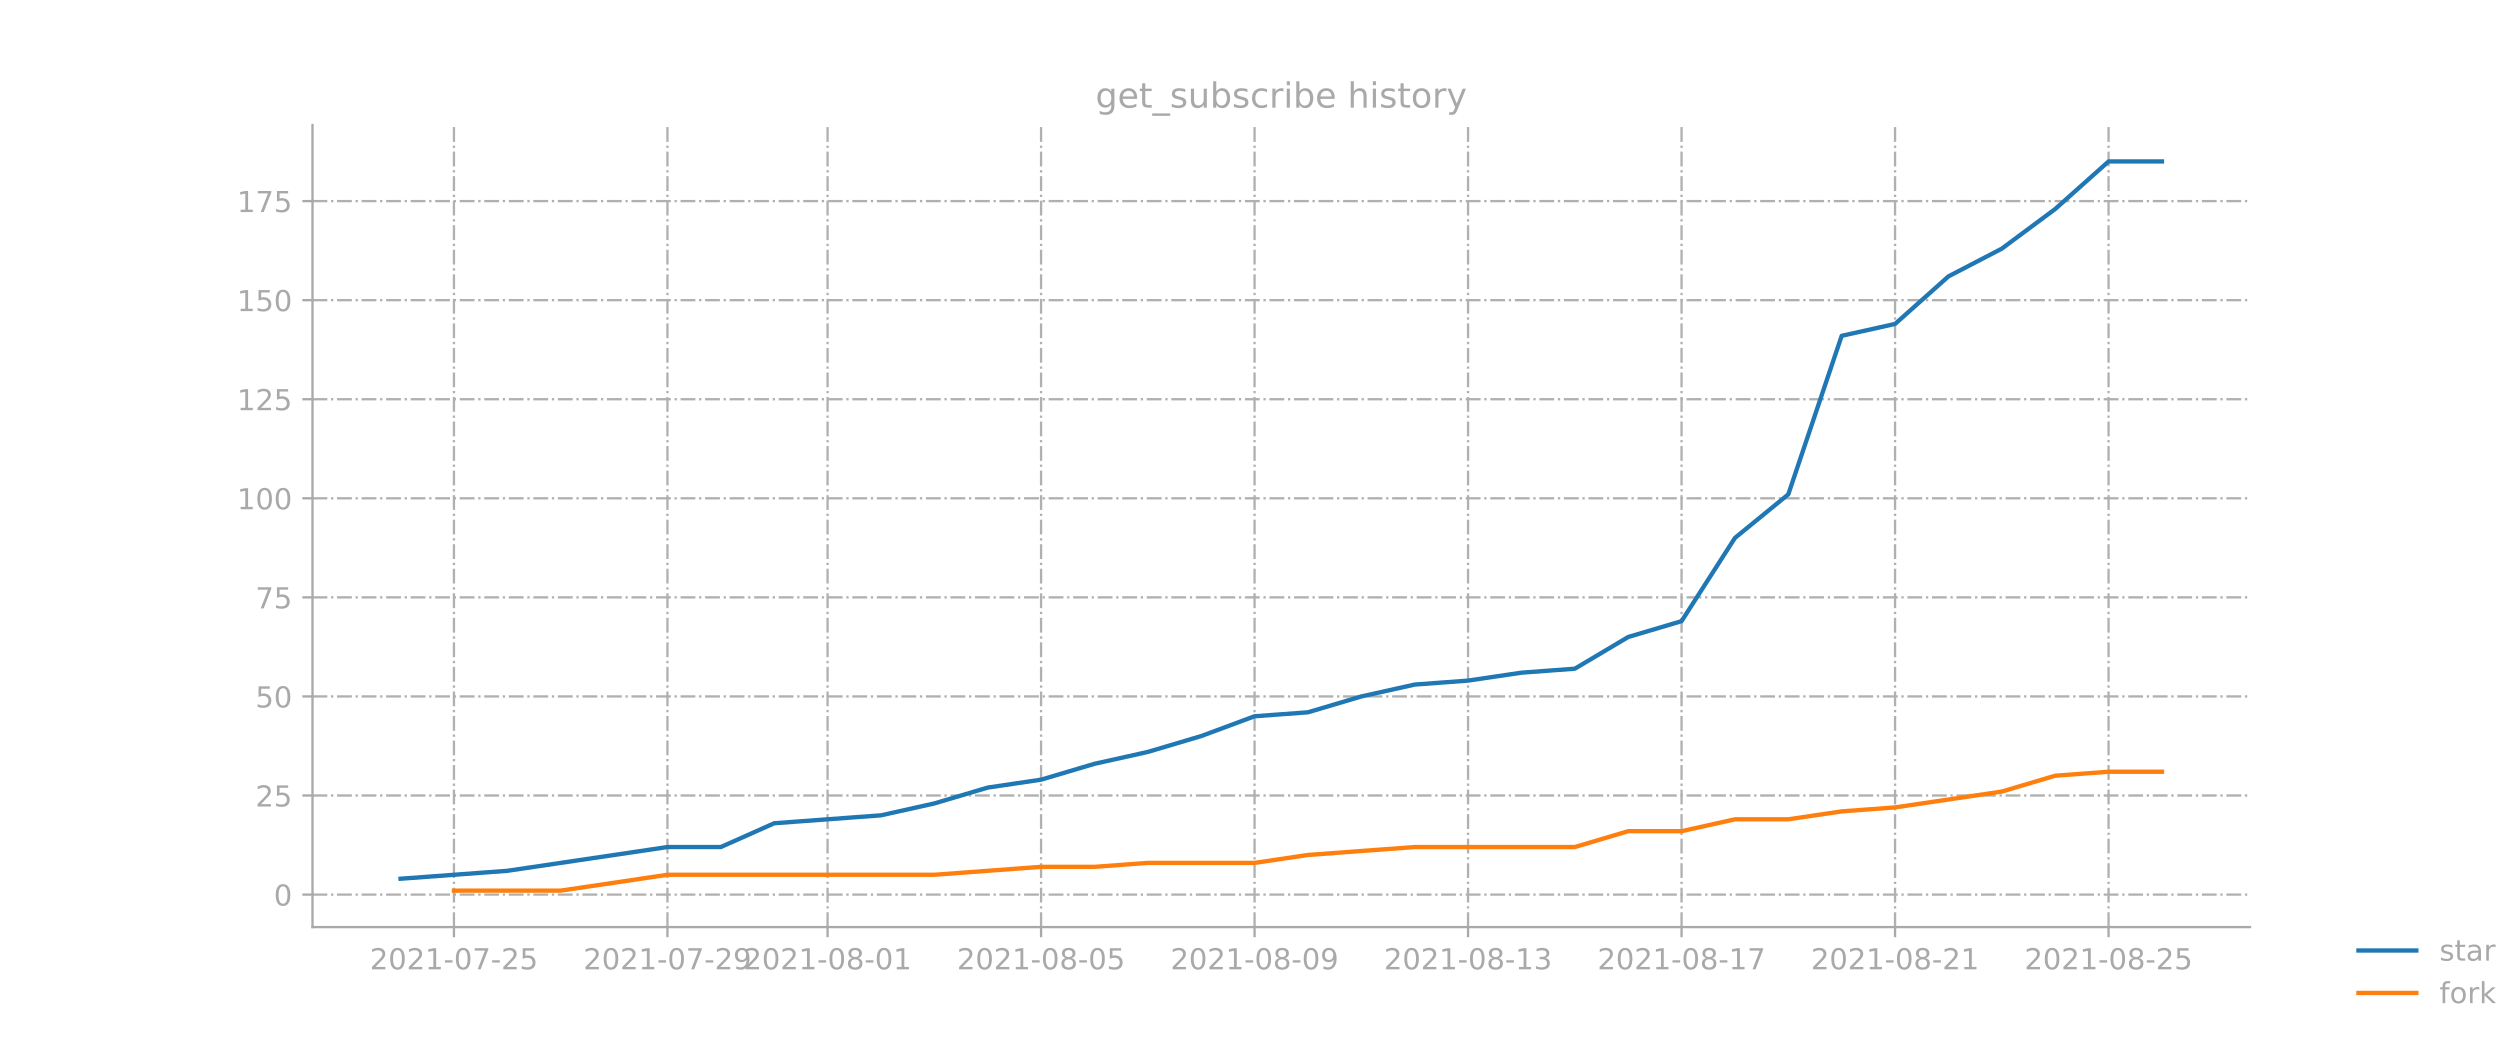
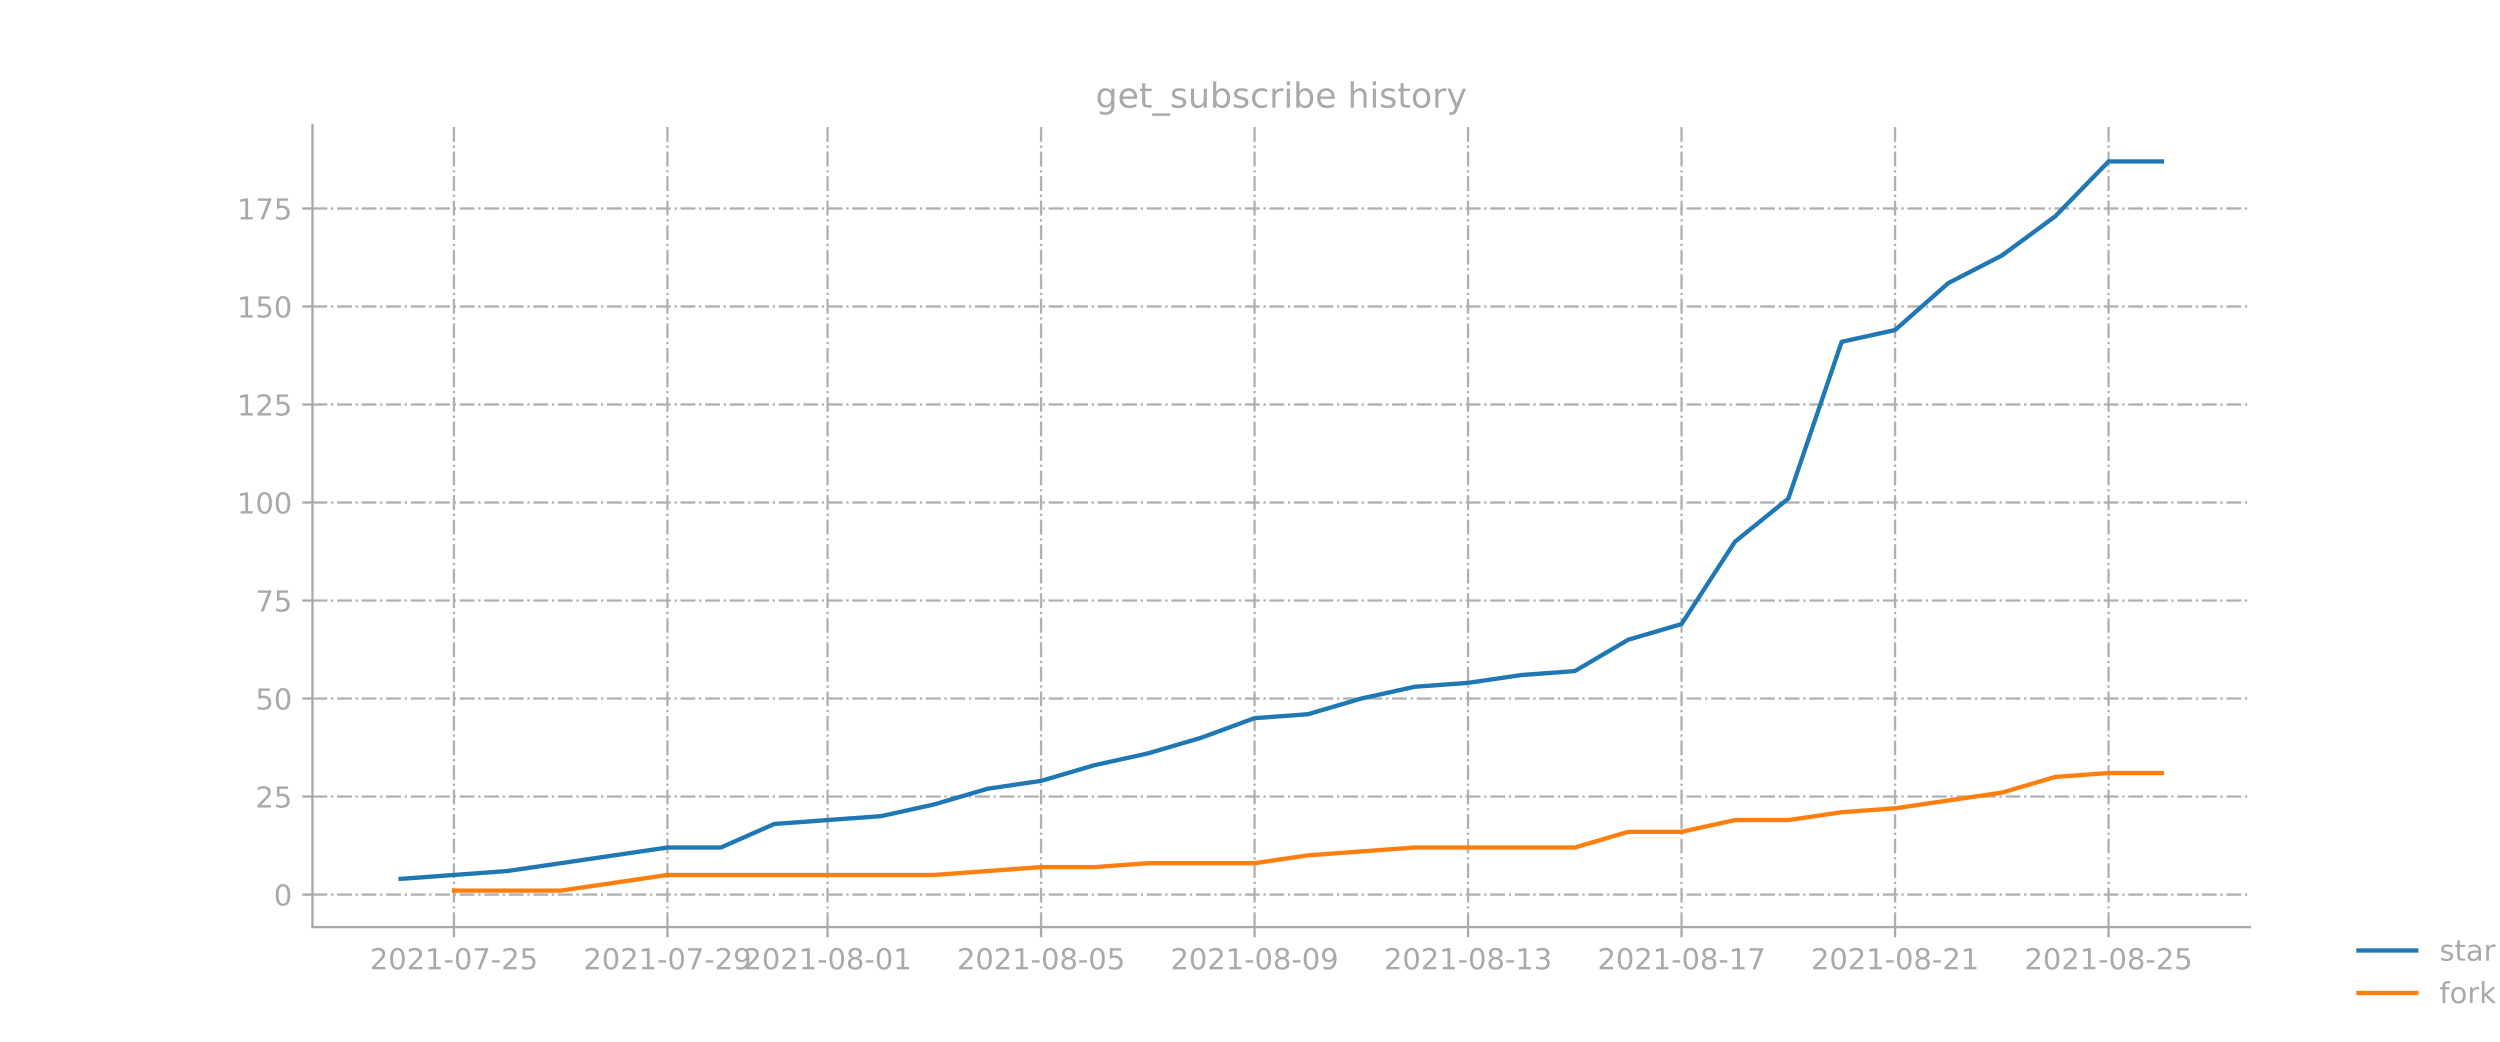
<svg xmlns="http://www.w3.org/2000/svg" xmlns:xlink="http://www.w3.org/1999/xlink" height="360pt" version="1.1" viewBox="0 0 864 360" width="864pt">
  <defs>
    <style type="text/css">*{stroke-linecap:butt;stroke-linejoin:round;}</style>
  </defs>
  <g id="figure_1">
    <g id="patch_1">
      <path d="M 0 360  L 864 360  L 864 0  L 0 0  z " style="fill:none;opacity:0;" />
    </g>
    <g id="axes_1">
      <g id="patch_2">
        <path d="M 108 320.4  L 777.6 320.4  L 777.6 43.2  L 108 43.2  z " style="fill:none;opacity:0;" />
      </g>
      <g id="matplotlib.axis_1">
        <g id="xtick_1">
          <g id="line2d_1">
-             <path clip-path="url(#pa81ca9bed2)" d="M 156.883 320.4  L 156.883 43.2  " style="fill:none;stroke:#b0b0b0;stroke-dasharray:5.12,1.28,0.8,1.28;stroke-dashoffset:0;stroke-width:0.8;" />
+             <path clip-path="url(#p7a72e99bfc)" d="M 156.883 320.4  L 156.883 43.2  " style="fill:none;stroke:#b0b0b0;stroke-dasharray:5.12,1.28,0.8,1.28;stroke-dashoffset:0;stroke-width:0.8;" />
          </g>
          <g id="line2d_2">
            <defs>
-               <path d="M 0 0  L 0 3.5  " id="m01babe5fb3" style="stroke:#a9a9a9;stroke-width:0.8;" />
+               <path d="M 0 0  L 0 3.5  " id="mf88d650ae5" style="stroke:#a9a9a9;stroke-width:0.8;" />
            </defs>
            <g>
-               <use style="fill:#a9a9a9;stroke:#a9a9a9;stroke-width:0.8;" x="156.883" xlink:href="#m01babe5fb3" y="320.4" />
+               <use style="fill:#a9a9a9;stroke:#a9a9a9;stroke-width:0.8;" x="156.883" xlink:href="#mf88d650ae5" y="320.4" />
            </g>
          </g>
          <g id="text_1">
            <g style="fill:#a9a9a9;" transform="translate(127.8248 334.9984)scale(0.1 -0.1)">
              <defs>
                <path d="M 1228 531  L 3431 531  L 3431 0  L 469 0  L 469 531  Q 828 903 1448 1529  Q 2069 2156 2228 2338  Q 2531 2678 2651 2914  Q 2772 3150 2772 3378  Q 2772 3750 2511 3984  Q 2250 4219 1831 4219  Q 1534 4219 1204 4116  Q 875 4013 500 3803  L 500 4441  Q 881 4594 1212 4672  Q 1544 4750 1819 4750  Q 2544 4750 2975 4387  Q 3406 4025 3406 3419  Q 3406 3131 3298 2873  Q 3191 2616 2906 2266  Q 2828 2175 2409 1742  Q 1991 1309 1228 531  z " id="DejaVuSans-32" transform="scale(0.015625)" />
                <path d="M 2034 4250  Q 1547 4250 1301 3770  Q 1056 3291 1056 2328  Q 1056 1369 1301 889  Q 1547 409 2034 409  Q 2525 409 2770 889  Q 3016 1369 3016 2328  Q 3016 3291 2770 3770  Q 2525 4250 2034 4250  z M 2034 4750  Q 2819 4750 3233 4129  Q 3647 3509 3647 2328  Q 3647 1150 3233 529  Q 2819 -91 2034 -91  Q 1250 -91 836 529  Q 422 1150 422 2328  Q 422 3509 836 4129  Q 1250 4750 2034 4750  z " id="DejaVuSans-30" transform="scale(0.015625)" />
                <path d="M 794 531  L 1825 531  L 1825 4091  L 703 3866  L 703 4441  L 1819 4666  L 2450 4666  L 2450 531  L 3481 531  L 3481 0  L 794 0  L 794 531  z " id="DejaVuSans-31" transform="scale(0.015625)" />
                <path d="M 313 2009  L 1997 2009  L 1997 1497  L 313 1497  L 313 2009  z " id="DejaVuSans-2d" transform="scale(0.015625)" />
                <path d="M 525 4666  L 3525 4666  L 3525 4397  L 1831 0  L 1172 0  L 2766 4134  L 525 4134  L 525 4666  z " id="DejaVuSans-37" transform="scale(0.015625)" />
                <path d="M 691 4666  L 3169 4666  L 3169 4134  L 1269 4134  L 1269 2991  Q 1406 3038 1543 3061  Q 1681 3084 1819 3084  Q 2600 3084 3056 2656  Q 3513 2228 3513 1497  Q 3513 744 3044 326  Q 2575 -91 1722 -91  Q 1428 -91 1123 -41  Q 819 9 494 109  L 494 744  Q 775 591 1075 516  Q 1375 441 1709 441  Q 2250 441 2565 725  Q 2881 1009 2881 1497  Q 2881 1984 2565 2268  Q 2250 2553 1709 2553  Q 1456 2553 1204 2497  Q 953 2441 691 2322  L 691 4666  z " id="DejaVuSans-35" transform="scale(0.015625)" />
              </defs>
              <use xlink:href="#DejaVuSans-32" />
              <use x="63.623" xlink:href="#DejaVuSans-30" />
              <use x="127.246" xlink:href="#DejaVuSans-32" />
              <use x="190.869" xlink:href="#DejaVuSans-31" />
              <use x="254.492" xlink:href="#DejaVuSans-2d" />
              <use x="290.576" xlink:href="#DejaVuSans-30" />
              <use x="354.199" xlink:href="#DejaVuSans-37" />
              <use x="417.822" xlink:href="#DejaVuSans-2d" />
              <use x="453.906" xlink:href="#DejaVuSans-32" />
              <use x="517.529" xlink:href="#DejaVuSans-35" />
            </g>
          </g>
        </g>
        <g id="xtick_2">
          <g id="line2d_3">
-             <path clip-path="url(#pa81ca9bed2)" d="M 230.668 320.4  L 230.668 43.2  " style="fill:none;stroke:#b0b0b0;stroke-dasharray:5.12,1.28,0.8,1.28;stroke-dashoffset:0;stroke-width:0.8;" />
+             <path clip-path="url(#p7a72e99bfc)" d="M 230.668 320.4  L 230.668 43.2  " style="fill:none;stroke:#b0b0b0;stroke-dasharray:5.12,1.28,0.8,1.28;stroke-dashoffset:0;stroke-width:0.8;" />
          </g>
          <g id="line2d_4">
            <g>
-               <use style="fill:#a9a9a9;stroke:#a9a9a9;stroke-width:0.8;" x="230.668" xlink:href="#m01babe5fb3" y="320.4" />
+               <use style="fill:#a9a9a9;stroke:#a9a9a9;stroke-width:0.8;" x="230.668" xlink:href="#mf88d650ae5" y="320.4" />
            </g>
          </g>
          <g id="text_2">
            <g style="fill:#a9a9a9;" transform="translate(201.61 334.9984)scale(0.1 -0.1)">
              <defs>
                <path d="M 703 97  L 703 672  Q 941 559 1184 500  Q 1428 441 1663 441  Q 2288 441 2617 861  Q 2947 1281 2994 2138  Q 2813 1869 2534 1725  Q 2256 1581 1919 1581  Q 1219 1581 811 2004  Q 403 2428 403 3163  Q 403 3881 828 4315  Q 1253 4750 1959 4750  Q 2769 4750 3195 4129  Q 3622 3509 3622 2328  Q 3622 1225 3098 567  Q 2575 -91 1691 -91  Q 1453 -91 1209 -44  Q 966 3 703 97  z M 1959 2075  Q 2384 2075 2632 2365  Q 2881 2656 2881 3163  Q 2881 3666 2632 3958  Q 2384 4250 1959 4250  Q 1534 4250 1286 3958  Q 1038 3666 1038 3163  Q 1038 2656 1286 2365  Q 1534 2075 1959 2075  z " id="DejaVuSans-39" transform="scale(0.015625)" />
              </defs>
              <use xlink:href="#DejaVuSans-32" />
              <use x="63.623" xlink:href="#DejaVuSans-30" />
              <use x="127.246" xlink:href="#DejaVuSans-32" />
              <use x="190.869" xlink:href="#DejaVuSans-31" />
              <use x="254.492" xlink:href="#DejaVuSans-2d" />
              <use x="290.576" xlink:href="#DejaVuSans-30" />
              <use x="354.199" xlink:href="#DejaVuSans-37" />
              <use x="417.822" xlink:href="#DejaVuSans-2d" />
              <use x="453.906" xlink:href="#DejaVuSans-32" />
              <use x="517.529" xlink:href="#DejaVuSans-39" />
            </g>
          </g>
        </g>
        <g id="xtick_3">
          <g id="line2d_5">
-             <path clip-path="url(#pa81ca9bed2)" d="M 286.007 320.4  L 286.007 43.2  " style="fill:none;stroke:#b0b0b0;stroke-dasharray:5.12,1.28,0.8,1.28;stroke-dashoffset:0;stroke-width:0.8;" />
+             <path clip-path="url(#p7a72e99bfc)" d="M 286.007 320.4  L 286.007 43.2  " style="fill:none;stroke:#b0b0b0;stroke-dasharray:5.12,1.28,0.8,1.28;stroke-dashoffset:0;stroke-width:0.8;" />
          </g>
          <g id="line2d_6">
            <g>
-               <use style="fill:#a9a9a9;stroke:#a9a9a9;stroke-width:0.8;" x="286.007" xlink:href="#m01babe5fb3" y="320.4" />
+               <use style="fill:#a9a9a9;stroke:#a9a9a9;stroke-width:0.8;" x="286.007" xlink:href="#mf88d650ae5" y="320.4" />
            </g>
          </g>
          <g id="text_3">
            <g style="fill:#a9a9a9;" transform="translate(256.9488 334.9984)scale(0.1 -0.1)">
              <defs>
                <path d="M 2034 2216  Q 1584 2216 1326 1975  Q 1069 1734 1069 1313  Q 1069 891 1326 650  Q 1584 409 2034 409  Q 2484 409 2743 651  Q 3003 894 3003 1313  Q 3003 1734 2745 1975  Q 2488 2216 2034 2216  z M 1403 2484  Q 997 2584 770 2862  Q 544 3141 544 3541  Q 544 4100 942 4425  Q 1341 4750 2034 4750  Q 2731 4750 3128 4425  Q 3525 4100 3525 3541  Q 3525 3141 3298 2862  Q 3072 2584 2669 2484  Q 3125 2378 3379 2068  Q 3634 1759 3634 1313  Q 3634 634 3220 271  Q 2806 -91 2034 -91  Q 1263 -91 848 271  Q 434 634 434 1313  Q 434 1759 690 2068  Q 947 2378 1403 2484  z M 1172 3481  Q 1172 3119 1398 2916  Q 1625 2713 2034 2713  Q 2441 2713 2670 2916  Q 2900 3119 2900 3481  Q 2900 3844 2670 4047  Q 2441 4250 2034 4250  Q 1625 4250 1398 4047  Q 1172 3844 1172 3481  z " id="DejaVuSans-38" transform="scale(0.015625)" />
              </defs>
              <use xlink:href="#DejaVuSans-32" />
              <use x="63.623" xlink:href="#DejaVuSans-30" />
              <use x="127.246" xlink:href="#DejaVuSans-32" />
              <use x="190.869" xlink:href="#DejaVuSans-31" />
              <use x="254.492" xlink:href="#DejaVuSans-2d" />
              <use x="290.576" xlink:href="#DejaVuSans-30" />
              <use x="354.199" xlink:href="#DejaVuSans-38" />
              <use x="417.822" xlink:href="#DejaVuSans-2d" />
              <use x="453.906" xlink:href="#DejaVuSans-30" />
              <use x="517.529" xlink:href="#DejaVuSans-31" />
            </g>
          </g>
        </g>
        <g id="xtick_4">
          <g id="line2d_7">
-             <path clip-path="url(#pa81ca9bed2)" d="M 359.792 320.4  L 359.792 43.2  " style="fill:none;stroke:#b0b0b0;stroke-dasharray:5.12,1.28,0.8,1.28;stroke-dashoffset:0;stroke-width:0.8;" />
+             <path clip-path="url(#p7a72e99bfc)" d="M 359.792 320.4  L 359.792 43.2  " style="fill:none;stroke:#b0b0b0;stroke-dasharray:5.12,1.28,0.8,1.28;stroke-dashoffset:0;stroke-width:0.8;" />
          </g>
          <g id="line2d_8">
            <g>
-               <use style="fill:#a9a9a9;stroke:#a9a9a9;stroke-width:0.8;" x="359.792" xlink:href="#m01babe5fb3" y="320.4" />
+               <use style="fill:#a9a9a9;stroke:#a9a9a9;stroke-width:0.8;" x="359.792" xlink:href="#mf88d650ae5" y="320.4" />
            </g>
          </g>
          <g id="text_4">
            <g style="fill:#a9a9a9;" transform="translate(330.7339 334.9984)scale(0.1 -0.1)">
              <use xlink:href="#DejaVuSans-32" />
              <use x="63.623" xlink:href="#DejaVuSans-30" />
              <use x="127.246" xlink:href="#DejaVuSans-32" />
              <use x="190.869" xlink:href="#DejaVuSans-31" />
              <use x="254.492" xlink:href="#DejaVuSans-2d" />
              <use x="290.576" xlink:href="#DejaVuSans-30" />
              <use x="354.199" xlink:href="#DejaVuSans-38" />
              <use x="417.822" xlink:href="#DejaVuSans-2d" />
              <use x="453.906" xlink:href="#DejaVuSans-30" />
              <use x="517.529" xlink:href="#DejaVuSans-35" />
            </g>
          </g>
        </g>
        <g id="xtick_5">
          <g id="line2d_9">
-             <path clip-path="url(#pa81ca9bed2)" d="M 433.577 320.4  L 433.577 43.2  " style="fill:none;stroke:#b0b0b0;stroke-dasharray:5.12,1.28,0.8,1.28;stroke-dashoffset:0;stroke-width:0.8;" />
+             <path clip-path="url(#p7a72e99bfc)" d="M 433.577 320.4  L 433.577 43.2  " style="fill:none;stroke:#b0b0b0;stroke-dasharray:5.12,1.28,0.8,1.28;stroke-dashoffset:0;stroke-width:0.8;" />
          </g>
          <g id="line2d_10">
            <g>
-               <use style="fill:#a9a9a9;stroke:#a9a9a9;stroke-width:0.8;" x="433.577" xlink:href="#m01babe5fb3" y="320.4" />
+               <use style="fill:#a9a9a9;stroke:#a9a9a9;stroke-width:0.8;" x="433.577" xlink:href="#mf88d650ae5" y="320.4" />
            </g>
          </g>
          <g id="text_5">
            <g style="fill:#a9a9a9;" transform="translate(404.519 334.9984)scale(0.1 -0.1)">
              <use xlink:href="#DejaVuSans-32" />
              <use x="63.623" xlink:href="#DejaVuSans-30" />
              <use x="127.246" xlink:href="#DejaVuSans-32" />
              <use x="190.869" xlink:href="#DejaVuSans-31" />
              <use x="254.492" xlink:href="#DejaVuSans-2d" />
              <use x="290.576" xlink:href="#DejaVuSans-30" />
              <use x="354.199" xlink:href="#DejaVuSans-38" />
              <use x="417.822" xlink:href="#DejaVuSans-2d" />
              <use x="453.906" xlink:href="#DejaVuSans-30" />
              <use x="517.529" xlink:href="#DejaVuSans-39" />
            </g>
          </g>
        </g>
        <g id="xtick_6">
          <g id="line2d_11">
-             <path clip-path="url(#pa81ca9bed2)" d="M 507.362 320.4  L 507.362 43.2  " style="fill:none;stroke:#b0b0b0;stroke-dasharray:5.12,1.28,0.8,1.28;stroke-dashoffset:0;stroke-width:0.8;" />
+             <path clip-path="url(#p7a72e99bfc)" d="M 507.362 320.4  L 507.362 43.2  " style="fill:none;stroke:#b0b0b0;stroke-dasharray:5.12,1.28,0.8,1.28;stroke-dashoffset:0;stroke-width:0.8;" />
          </g>
          <g id="line2d_12">
            <g>
-               <use style="fill:#a9a9a9;stroke:#a9a9a9;stroke-width:0.8;" x="507.362" xlink:href="#m01babe5fb3" y="320.4" />
+               <use style="fill:#a9a9a9;stroke:#a9a9a9;stroke-width:0.8;" x="507.362" xlink:href="#mf88d650ae5" y="320.4" />
            </g>
          </g>
          <g id="text_6">
            <g style="fill:#a9a9a9;" transform="translate(478.3042 334.9984)scale(0.1 -0.1)">
              <defs>
                <path d="M 2597 2516  Q 3050 2419 3304 2112  Q 3559 1806 3559 1356  Q 3559 666 3084 287  Q 2609 -91 1734 -91  Q 1441 -91 1130 -33  Q 819 25 488 141  L 488 750  Q 750 597 1062 519  Q 1375 441 1716 441  Q 2309 441 2620 675  Q 2931 909 2931 1356  Q 2931 1769 2642 2001  Q 2353 2234 1838 2234  L 1294 2234  L 1294 2753  L 1863 2753  Q 2328 2753 2575 2939  Q 2822 3125 2822 3475  Q 2822 3834 2567 4026  Q 2313 4219 1838 4219  Q 1578 4219 1281 4162  Q 984 4106 628 3988  L 628 4550  Q 988 4650 1302 4700  Q 1616 4750 1894 4750  Q 2613 4750 3031 4423  Q 3450 4097 3450 3541  Q 3450 3153 3228 2886  Q 3006 2619 2597 2516  z " id="DejaVuSans-33" transform="scale(0.015625)" />
              </defs>
              <use xlink:href="#DejaVuSans-32" />
              <use x="63.623" xlink:href="#DejaVuSans-30" />
              <use x="127.246" xlink:href="#DejaVuSans-32" />
              <use x="190.869" xlink:href="#DejaVuSans-31" />
              <use x="254.492" xlink:href="#DejaVuSans-2d" />
              <use x="290.576" xlink:href="#DejaVuSans-30" />
              <use x="354.199" xlink:href="#DejaVuSans-38" />
              <use x="417.822" xlink:href="#DejaVuSans-2d" />
              <use x="453.906" xlink:href="#DejaVuSans-31" />
              <use x="517.529" xlink:href="#DejaVuSans-33" />
            </g>
          </g>
        </g>
        <g id="xtick_7">
          <g id="line2d_13">
-             <path clip-path="url(#pa81ca9bed2)" d="M 581.147 320.4  L 581.147 43.2  " style="fill:none;stroke:#b0b0b0;stroke-dasharray:5.12,1.28,0.8,1.28;stroke-dashoffset:0;stroke-width:0.8;" />
+             <path clip-path="url(#p7a72e99bfc)" d="M 581.147 320.4  L 581.147 43.2  " style="fill:none;stroke:#b0b0b0;stroke-dasharray:5.12,1.28,0.8,1.28;stroke-dashoffset:0;stroke-width:0.8;" />
          </g>
          <g id="line2d_14">
            <g>
-               <use style="fill:#a9a9a9;stroke:#a9a9a9;stroke-width:0.8;" x="581.147" xlink:href="#m01babe5fb3" y="320.4" />
+               <use style="fill:#a9a9a9;stroke:#a9a9a9;stroke-width:0.8;" x="581.147" xlink:href="#mf88d650ae5" y="320.4" />
            </g>
          </g>
          <g id="text_7">
            <g style="fill:#a9a9a9;" transform="translate(552.0893 334.9984)scale(0.1 -0.1)">
              <use xlink:href="#DejaVuSans-32" />
              <use x="63.623" xlink:href="#DejaVuSans-30" />
              <use x="127.246" xlink:href="#DejaVuSans-32" />
              <use x="190.869" xlink:href="#DejaVuSans-31" />
              <use x="254.492" xlink:href="#DejaVuSans-2d" />
              <use x="290.576" xlink:href="#DejaVuSans-30" />
              <use x="354.199" xlink:href="#DejaVuSans-38" />
              <use x="417.822" xlink:href="#DejaVuSans-2d" />
              <use x="453.906" xlink:href="#DejaVuSans-31" />
              <use x="517.529" xlink:href="#DejaVuSans-37" />
            </g>
          </g>
        </g>
        <g id="xtick_8">
          <g id="line2d_15">
-             <path clip-path="url(#pa81ca9bed2)" d="M 654.932 320.4  L 654.932 43.2  " style="fill:none;stroke:#b0b0b0;stroke-dasharray:5.12,1.28,0.8,1.28;stroke-dashoffset:0;stroke-width:0.8;" />
+             <path clip-path="url(#p7a72e99bfc)" d="M 654.932 320.4  L 654.932 43.2  " style="fill:none;stroke:#b0b0b0;stroke-dasharray:5.12,1.28,0.8,1.28;stroke-dashoffset:0;stroke-width:0.8;" />
          </g>
          <g id="line2d_16">
            <g>
-               <use style="fill:#a9a9a9;stroke:#a9a9a9;stroke-width:0.8;" x="654.932" xlink:href="#m01babe5fb3" y="320.4" />
+               <use style="fill:#a9a9a9;stroke:#a9a9a9;stroke-width:0.8;" x="654.932" xlink:href="#mf88d650ae5" y="320.4" />
            </g>
          </g>
          <g id="text_8">
            <g style="fill:#a9a9a9;" transform="translate(625.8744 334.9984)scale(0.1 -0.1)">
              <use xlink:href="#DejaVuSans-32" />
              <use x="63.623" xlink:href="#DejaVuSans-30" />
              <use x="127.246" xlink:href="#DejaVuSans-32" />
              <use x="190.869" xlink:href="#DejaVuSans-31" />
              <use x="254.492" xlink:href="#DejaVuSans-2d" />
              <use x="290.576" xlink:href="#DejaVuSans-30" />
              <use x="354.199" xlink:href="#DejaVuSans-38" />
              <use x="417.822" xlink:href="#DejaVuSans-2d" />
              <use x="453.906" xlink:href="#DejaVuSans-32" />
              <use x="517.529" xlink:href="#DejaVuSans-31" />
            </g>
          </g>
        </g>
        <g id="xtick_9">
          <g id="line2d_17">
-             <path clip-path="url(#pa81ca9bed2)" d="M 728.717 320.4  L 728.717 43.2  " style="fill:none;stroke:#b0b0b0;stroke-dasharray:5.12,1.28,0.8,1.28;stroke-dashoffset:0;stroke-width:0.8;" />
+             <path clip-path="url(#p7a72e99bfc)" d="M 728.717 320.4  L 728.717 43.2  " style="fill:none;stroke:#b0b0b0;stroke-dasharray:5.12,1.28,0.8,1.28;stroke-dashoffset:0;stroke-width:0.8;" />
          </g>
          <g id="line2d_18">
            <g>
-               <use style="fill:#a9a9a9;stroke:#a9a9a9;stroke-width:0.8;" x="728.717" xlink:href="#m01babe5fb3" y="320.4" />
+               <use style="fill:#a9a9a9;stroke:#a9a9a9;stroke-width:0.8;" x="728.717" xlink:href="#mf88d650ae5" y="320.4" />
            </g>
          </g>
          <g id="text_9">
            <g style="fill:#a9a9a9;" transform="translate(699.6595 334.9984)scale(0.1 -0.1)">
              <use xlink:href="#DejaVuSans-32" />
              <use x="63.623" xlink:href="#DejaVuSans-30" />
              <use x="127.246" xlink:href="#DejaVuSans-32" />
              <use x="190.869" xlink:href="#DejaVuSans-31" />
              <use x="254.492" xlink:href="#DejaVuSans-2d" />
              <use x="290.576" xlink:href="#DejaVuSans-30" />
              <use x="354.199" xlink:href="#DejaVuSans-38" />
              <use x="417.822" xlink:href="#DejaVuSans-2d" />
              <use x="453.906" xlink:href="#DejaVuSans-32" />
              <use x="517.529" xlink:href="#DejaVuSans-35" />
            </g>
          </g>
        </g>
      </g>
      <g id="matplotlib.axis_2">
        <g id="ytick_1">
          <g id="line2d_19">
-             <path clip-path="url(#pa81ca9bed2)" d="M 108 309.17  L 777.6 309.17  " style="fill:none;stroke:#b0b0b0;stroke-dasharray:5.12,1.28,0.8,1.28;stroke-dashoffset:0;stroke-width:0.8;" />
+             <path clip-path="url(#p7a72e99bfc)" d="M 108 309.155  L 777.6 309.155  " style="fill:none;stroke:#b0b0b0;stroke-dasharray:5.12,1.28,0.8,1.28;stroke-dashoffset:0;stroke-width:0.8;" />
          </g>
          <g id="line2d_20">
            <defs>
-               <path d="M 0 0  L -3.5 0  " id="mdfe5cf5071" style="stroke:#a9a9a9;stroke-width:0.8;" />
+               <path d="M 0 0  L -3.5 0  " id="mcc7fae1562" style="stroke:#a9a9a9;stroke-width:0.8;" />
            </defs>
            <g>
-               <use style="fill:#a9a9a9;stroke:#a9a9a9;stroke-width:0.8;" x="108" xlink:href="#mdfe5cf5071" y="309.17" />
+               <use style="fill:#a9a9a9;stroke:#a9a9a9;stroke-width:0.8;" x="108" xlink:href="#mcc7fae1562" y="309.155" />
            </g>
          </g>
          <g id="text_10">
-             <g style="fill:#a9a9a9;" transform="translate(94.6375 312.9688)scale(0.1 -0.1)">
+             <g style="fill:#a9a9a9;" transform="translate(94.6375 312.9541)scale(0.1 -0.1)">
              <use xlink:href="#DejaVuSans-30" />
            </g>
          </g>
        </g>
        <g id="ytick_2">
          <g id="line2d_21">
-             <path clip-path="url(#pa81ca9bed2)" d="M 108 274.93  L 777.6 274.93  " style="fill:none;stroke:#b0b0b0;stroke-dasharray:5.12,1.28,0.8,1.28;stroke-dashoffset:0;stroke-width:0.8;" />
+             <path clip-path="url(#p7a72e99bfc)" d="M 108 275.284  L 777.6 275.284  " style="fill:none;stroke:#b0b0b0;stroke-dasharray:5.12,1.28,0.8,1.28;stroke-dashoffset:0;stroke-width:0.8;" />
          </g>
          <g id="line2d_22">
            <g>
-               <use style="fill:#a9a9a9;stroke:#a9a9a9;stroke-width:0.8;" x="108" xlink:href="#mdfe5cf5071" y="274.93" />
+               <use style="fill:#a9a9a9;stroke:#a9a9a9;stroke-width:0.8;" x="108" xlink:href="#mcc7fae1562" y="275.284" />
            </g>
          </g>
          <g id="text_11">
-             <g style="fill:#a9a9a9;" transform="translate(88.275 278.7297)scale(0.1 -0.1)">
+             <g style="fill:#a9a9a9;" transform="translate(88.275 279.0831)scale(0.1 -0.1)">
              <use xlink:href="#DejaVuSans-32" />
              <use x="63.623" xlink:href="#DejaVuSans-35" />
            </g>
          </g>
        </g>
        <g id="ytick_3">
          <g id="line2d_23">
-             <path clip-path="url(#pa81ca9bed2)" d="M 108 240.691  L 777.6 240.691  " style="fill:none;stroke:#b0b0b0;stroke-dasharray:5.12,1.28,0.8,1.28;stroke-dashoffset:0;stroke-width:0.8;" />
+             <path clip-path="url(#p7a72e99bfc)" d="M 108 241.413  L 777.6 241.413  " style="fill:none;stroke:#b0b0b0;stroke-dasharray:5.12,1.28,0.8,1.28;stroke-dashoffset:0;stroke-width:0.8;" />
          </g>
          <g id="line2d_24">
            <g>
-               <use style="fill:#a9a9a9;stroke:#a9a9a9;stroke-width:0.8;" x="108" xlink:href="#mdfe5cf5071" y="240.691" />
+               <use style="fill:#a9a9a9;stroke:#a9a9a9;stroke-width:0.8;" x="108" xlink:href="#mcc7fae1562" y="241.413" />
            </g>
          </g>
          <g id="text_12">
-             <g style="fill:#a9a9a9;" transform="translate(88.275 244.4905)scale(0.1 -0.1)">
+             <g style="fill:#a9a9a9;" transform="translate(88.275 245.2121)scale(0.1 -0.1)">
              <use xlink:href="#DejaVuSans-35" />
              <use x="63.623" xlink:href="#DejaVuSans-30" />
            </g>
          </g>
        </g>
        <g id="ytick_4">
          <g id="line2d_25">
-             <path clip-path="url(#pa81ca9bed2)" d="M 108 206.452  L 777.6 206.452  " style="fill:none;stroke:#b0b0b0;stroke-dasharray:5.12,1.28,0.8,1.28;stroke-dashoffset:0;stroke-width:0.8;" />
+             <path clip-path="url(#p7a72e99bfc)" d="M 108 207.542  L 777.6 207.542  " style="fill:none;stroke:#b0b0b0;stroke-dasharray:5.12,1.28,0.8,1.28;stroke-dashoffset:0;stroke-width:0.8;" />
          </g>
          <g id="line2d_26">
            <g>
-               <use style="fill:#a9a9a9;stroke:#a9a9a9;stroke-width:0.8;" x="108" xlink:href="#mdfe5cf5071" y="206.452" />
+               <use style="fill:#a9a9a9;stroke:#a9a9a9;stroke-width:0.8;" x="108" xlink:href="#mcc7fae1562" y="207.542" />
            </g>
          </g>
          <g id="text_13">
-             <g style="fill:#a9a9a9;" transform="translate(88.275 210.2514)scale(0.1 -0.1)">
+             <g style="fill:#a9a9a9;" transform="translate(88.275 211.3412)scale(0.1 -0.1)">
              <use xlink:href="#DejaVuSans-37" />
              <use x="63.623" xlink:href="#DejaVuSans-35" />
            </g>
          </g>
        </g>
        <g id="ytick_5">
          <g id="line2d_27">
-             <path clip-path="url(#pa81ca9bed2)" d="M 108 172.213  L 777.6 172.213  " style="fill:none;stroke:#b0b0b0;stroke-dasharray:5.12,1.28,0.8,1.28;stroke-dashoffset:0;stroke-width:0.8;" />
+             <path clip-path="url(#p7a72e99bfc)" d="M 108 173.671  L 777.6 173.671  " style="fill:none;stroke:#b0b0b0;stroke-dasharray:5.12,1.28,0.8,1.28;stroke-dashoffset:0;stroke-width:0.8;" />
          </g>
          <g id="line2d_28">
            <g>
-               <use style="fill:#a9a9a9;stroke:#a9a9a9;stroke-width:0.8;" x="108" xlink:href="#mdfe5cf5071" y="172.213" />
+               <use style="fill:#a9a9a9;stroke:#a9a9a9;stroke-width:0.8;" x="108" xlink:href="#mcc7fae1562" y="173.671" />
            </g>
          </g>
          <g id="text_14">
-             <g style="fill:#a9a9a9;" transform="translate(81.9125 176.0123)scale(0.1 -0.1)">
+             <g style="fill:#a9a9a9;" transform="translate(81.9125 177.4702)scale(0.1 -0.1)">
              <use xlink:href="#DejaVuSans-31" />
              <use x="63.623" xlink:href="#DejaVuSans-30" />
              <use x="127.246" xlink:href="#DejaVuSans-30" />
            </g>
          </g>
        </g>
        <g id="ytick_6">
          <g id="line2d_29">
-             <path clip-path="url(#pa81ca9bed2)" d="M 108 137.974  L 777.6 137.974  " style="fill:none;stroke:#b0b0b0;stroke-dasharray:5.12,1.28,0.8,1.28;stroke-dashoffset:0;stroke-width:0.8;" />
+             <path clip-path="url(#p7a72e99bfc)" d="M 108 139.8  L 777.6 139.8  " style="fill:none;stroke:#b0b0b0;stroke-dasharray:5.12,1.28,0.8,1.28;stroke-dashoffset:0;stroke-width:0.8;" />
          </g>
          <g id="line2d_30">
            <g>
-               <use style="fill:#a9a9a9;stroke:#a9a9a9;stroke-width:0.8;" x="108" xlink:href="#mdfe5cf5071" y="137.974" />
+               <use style="fill:#a9a9a9;stroke:#a9a9a9;stroke-width:0.8;" x="108" xlink:href="#mcc7fae1562" y="139.8" />
            </g>
          </g>
          <g id="text_15">
-             <g style="fill:#a9a9a9;" transform="translate(81.9125 141.7731)scale(0.1 -0.1)">
+             <g style="fill:#a9a9a9;" transform="translate(81.9125 143.5992)scale(0.1 -0.1)">
              <use xlink:href="#DejaVuSans-31" />
              <use x="63.623" xlink:href="#DejaVuSans-32" />
              <use x="127.246" xlink:href="#DejaVuSans-35" />
            </g>
          </g>
        </g>
        <g id="ytick_7">
          <g id="line2d_31">
-             <path clip-path="url(#pa81ca9bed2)" d="M 108 103.735  L 777.6 103.735  " style="fill:none;stroke:#b0b0b0;stroke-dasharray:5.12,1.28,0.8,1.28;stroke-dashoffset:0;stroke-width:0.8;" />
+             <path clip-path="url(#p7a72e99bfc)" d="M 108 105.929  L 777.6 105.929  " style="fill:none;stroke:#b0b0b0;stroke-dasharray:5.12,1.28,0.8,1.28;stroke-dashoffset:0;stroke-width:0.8;" />
          </g>
          <g id="line2d_32">
            <g>
-               <use style="fill:#a9a9a9;stroke:#a9a9a9;stroke-width:0.8;" x="108" xlink:href="#mdfe5cf5071" y="103.735" />
+               <use style="fill:#a9a9a9;stroke:#a9a9a9;stroke-width:0.8;" x="108" xlink:href="#mcc7fae1562" y="105.929" />
            </g>
          </g>
          <g id="text_16">
-             <g style="fill:#a9a9a9;" transform="translate(81.9125 107.534)scale(0.1 -0.1)">
+             <g style="fill:#a9a9a9;" transform="translate(81.9125 109.7283)scale(0.1 -0.1)">
              <use xlink:href="#DejaVuSans-31" />
              <use x="63.623" xlink:href="#DejaVuSans-35" />
              <use x="127.246" xlink:href="#DejaVuSans-30" />
            </g>
          </g>
        </g>
        <g id="ytick_8">
          <g id="line2d_33">
-             <path clip-path="url(#pa81ca9bed2)" d="M 108 69.496  L 777.6 69.496  " style="fill:none;stroke:#b0b0b0;stroke-dasharray:5.12,1.28,0.8,1.28;stroke-dashoffset:0;stroke-width:0.8;" />
+             <path clip-path="url(#p7a72e99bfc)" d="M 108 72.058  L 777.6 72.058  " style="fill:none;stroke:#b0b0b0;stroke-dasharray:5.12,1.28,0.8,1.28;stroke-dashoffset:0;stroke-width:0.8;" />
          </g>
          <g id="line2d_34">
            <g>
-               <use style="fill:#a9a9a9;stroke:#a9a9a9;stroke-width:0.8;" x="108" xlink:href="#mdfe5cf5071" y="69.496" />
+               <use style="fill:#a9a9a9;stroke:#a9a9a9;stroke-width:0.8;" x="108" xlink:href="#mcc7fae1562" y="72.058" />
            </g>
          </g>
          <g id="text_17">
-             <g style="fill:#a9a9a9;" transform="translate(81.9125 73.29487)scale(0.1 -0.1)">
+             <g style="fill:#a9a9a9;" transform="translate(81.9125 75.85728)scale(0.1 -0.1)">
              <use xlink:href="#DejaVuSans-31" />
              <use x="63.623" xlink:href="#DejaVuSans-37" />
              <use x="127.246" xlink:href="#DejaVuSans-35" />
            </g>
          </g>
        </g>
      </g>
      <g id="line2d_35">
-         <path clip-path="url(#pa81ca9bed2)" d="M 138.436 303.691  L 156.883 302.322  L 175.329 300.952  L 193.775 298.213  L 212.221 295.474  L 230.668 292.735  L 249.114 292.735  L 267.56 284.517  L 286.007 283.148  L 304.453 281.778  L 322.899 277.67  L 341.345 272.191  L 359.792 269.452  L 378.238 263.974  L 396.684 259.865  L 415.131 254.387  L 433.577 247.539  L 452.023 246.17  L 470.469 240.691  L 488.916 236.583  L 507.362 235.213  L 525.808 232.474  L 544.255 231.104  L 562.701 220.148  L 581.147 214.67  L 599.593 185.909  L 618.04 170.843  L 636.486 116.061  L 654.932 111.952  L 673.379 95.517  L 691.825 85.93  L 710.271 72.235  L 728.717 55.8  L 747.164 55.8  " style="fill:none;stroke:#1f77b4;stroke-linecap:square;stroke-width:1.5;" />
+         <path clip-path="url(#p7a72e99bfc)" d="M 138.436 303.735  L 156.883 302.381  L 175.329 301.026  L 193.775 298.316  L 212.221 295.606  L 230.668 292.897  L 249.114 292.897  L 267.56 284.768  L 286.007 283.413  L 304.453 282.058  L 322.899 277.994  L 341.345 272.574  L 359.792 269.865  L 378.238 264.445  L 396.684 260.381  L 415.131 254.961  L 433.577 248.187  L 452.023 246.832  L 470.469 241.413  L 488.916 237.348  L 507.362 235.994  L 525.808 233.284  L 544.255 231.929  L 562.701 221.09  L 581.147 215.671  L 599.593 187.219  L 618.04 172.316  L 636.486 118.123  L 654.932 114.058  L 673.379 97.8  L 691.825 88.316  L 710.271 74.768  L 728.717 55.8  L 747.164 55.8  " style="fill:none;stroke:#1f77b4;stroke-linecap:square;stroke-width:1.5;" />
      </g>
      <g id="line2d_36">
-         <path clip-path="url(#pa81ca9bed2)" d="M 156.883 307.8  L 175.329 307.8  L 193.775 307.8  L 212.221 305.061  L 230.668 302.322  L 249.114 302.322  L 267.56 302.322  L 286.007 302.322  L 304.453 302.322  L 322.899 302.322  L 341.345 300.952  L 359.792 299.583  L 378.238 299.583  L 396.684 298.213  L 415.131 298.213  L 433.577 298.213  L 452.023 295.474  L 470.469 294.104  L 488.916 292.735  L 507.362 292.735  L 525.808 292.735  L 544.255 292.735  L 562.701 287.257  L 581.147 287.257  L 599.593 283.148  L 618.04 283.148  L 636.486 280.409  L 654.932 279.039  L 673.379 276.3  L 691.825 273.561  L 710.271 268.083  L 728.717 266.713  L 747.164 266.713  " style="fill:none;stroke:#ff7f0e;stroke-linecap:square;stroke-width:1.5;" />
+         <path clip-path="url(#p7a72e99bfc)" d="M 156.883 307.8  L 175.329 307.8  L 193.775 307.8  L 212.221 305.09  L 230.668 302.381  L 249.114 302.381  L 267.56 302.381  L 286.007 302.381  L 304.453 302.381  L 322.899 302.381  L 341.345 301.026  L 359.792 299.671  L 378.238 299.671  L 396.684 298.316  L 415.131 298.316  L 433.577 298.316  L 452.023 295.606  L 470.469 294.252  L 488.916 292.897  L 507.362 292.897  L 525.808 292.897  L 544.255 292.897  L 562.701 287.477  L 581.147 287.477  L 599.593 283.413  L 618.04 283.413  L 636.486 280.703  L 654.932 279.348  L 673.379 276.639  L 691.825 273.929  L 710.271 268.51  L 728.717 267.155  L 747.164 267.155  " style="fill:none;stroke:#ff7f0e;stroke-linecap:square;stroke-width:1.5;" />
      </g>
      <g id="patch_3">
        <path d="M 108 320.4  L 108 43.2  " style="fill:none;stroke:#a9a9a9;stroke-linecap:square;stroke-linejoin:miter;stroke-width:0.8;" />
      </g>
      <g id="patch_4">
        <path d="M 777.6 320.4  L 777.6 43.2  " style="fill:none;" />
      </g>
      <g id="patch_5">
        <path d="M 108 320.4  L 777.6 320.4  " style="fill:none;stroke:#a9a9a9;stroke-linecap:square;stroke-linejoin:miter;stroke-width:0.8;" />
      </g>
      <g id="patch_6">
        <path d="M 108 43.2  L 777.6 43.2  " style="fill:none;" />
      </g>
      <g id="text_18">
        <g style="fill:#a9a9a9;" transform="translate(378.6075 37.2)scale(0.12 -0.12)">
          <defs>
            <path d="M 2906 1791  Q 2906 2416 2648 2759  Q 2391 3103 1925 3103  Q 1463 3103 1205 2759  Q 947 2416 947 1791  Q 947 1169 1205 825  Q 1463 481 1925 481  Q 2391 481 2648 825  Q 2906 1169 2906 1791  z M 3481 434  Q 3481 -459 3084 -895  Q 2688 -1331 1869 -1331  Q 1566 -1331 1297 -1286  Q 1028 -1241 775 -1147  L 775 -588  Q 1028 -725 1275 -790  Q 1522 -856 1778 -856  Q 2344 -856 2625 -561  Q 2906 -266 2906 331  L 2906 616  Q 2728 306 2450 153  Q 2172 0 1784 0  Q 1141 0 747 490  Q 353 981 353 1791  Q 353 2603 747 3093  Q 1141 3584 1784 3584  Q 2172 3584 2450 3431  Q 2728 3278 2906 2969  L 2906 3500  L 3481 3500  L 3481 434  z " id="DejaVuSans-67" transform="scale(0.015625)" />
            <path d="M 3597 1894  L 3597 1613  L 953 1613  Q 991 1019 1311 708  Q 1631 397 2203 397  Q 2534 397 2845 478  Q 3156 559 3463 722  L 3463 178  Q 3153 47 2828 -22  Q 2503 -91 2169 -91  Q 1331 -91 842 396  Q 353 884 353 1716  Q 353 2575 817 3079  Q 1281 3584 2069 3584  Q 2775 3584 3186 3129  Q 3597 2675 3597 1894  z M 3022 2063  Q 3016 2534 2758 2815  Q 2500 3097 2075 3097  Q 1594 3097 1305 2825  Q 1016 2553 972 2059  L 3022 2063  z " id="DejaVuSans-65" transform="scale(0.015625)" />
            <path d="M 1172 4494  L 1172 3500  L 2356 3500  L 2356 3053  L 1172 3053  L 1172 1153  Q 1172 725 1289 603  Q 1406 481 1766 481  L 2356 481  L 2356 0  L 1766 0  Q 1100 0 847 248  Q 594 497 594 1153  L 594 3053  L 172 3053  L 172 3500  L 594 3500  L 594 4494  L 1172 4494  z " id="DejaVuSans-74" transform="scale(0.015625)" />
            <path d="M 3263 -1063  L 3263 -1509  L -63 -1509  L -63 -1063  L 3263 -1063  z " id="DejaVuSans-5f" transform="scale(0.015625)" />
            <path d="M 2834 3397  L 2834 2853  Q 2591 2978 2328 3040  Q 2066 3103 1784 3103  Q 1356 3103 1142 2972  Q 928 2841 928 2578  Q 928 2378 1081 2264  Q 1234 2150 1697 2047  L 1894 2003  Q 2506 1872 2764 1633  Q 3022 1394 3022 966  Q 3022 478 2636 193  Q 2250 -91 1575 -91  Q 1294 -91 989 -36  Q 684 19 347 128  L 347 722  Q 666 556 975 473  Q 1284 391 1588 391  Q 1994 391 2212 530  Q 2431 669 2431 922  Q 2431 1156 2273 1281  Q 2116 1406 1581 1522  L 1381 1569  Q 847 1681 609 1914  Q 372 2147 372 2553  Q 372 3047 722 3315  Q 1072 3584 1716 3584  Q 2034 3584 2315 3537  Q 2597 3491 2834 3397  z " id="DejaVuSans-73" transform="scale(0.015625)" />
            <path d="M 544 1381  L 544 3500  L 1119 3500  L 1119 1403  Q 1119 906 1312 657  Q 1506 409 1894 409  Q 2359 409 2629 706  Q 2900 1003 2900 1516  L 2900 3500  L 3475 3500  L 3475 0  L 2900 0  L 2900 538  Q 2691 219 2414 64  Q 2138 -91 1772 -91  Q 1169 -91 856 284  Q 544 659 544 1381  z M 1991 3584  L 1991 3584  z " id="DejaVuSans-75" transform="scale(0.015625)" />
            <path d="M 3116 1747  Q 3116 2381 2855 2742  Q 2594 3103 2138 3103  Q 1681 3103 1420 2742  Q 1159 2381 1159 1747  Q 1159 1113 1420 752  Q 1681 391 2138 391  Q 2594 391 2855 752  Q 3116 1113 3116 1747  z M 1159 2969  Q 1341 3281 1617 3432  Q 1894 3584 2278 3584  Q 2916 3584 3314 3078  Q 3713 2572 3713 1747  Q 3713 922 3314 415  Q 2916 -91 2278 -91  Q 1894 -91 1617 61  Q 1341 213 1159 525  L 1159 0  L 581 0  L 581 4863  L 1159 4863  L 1159 2969  z " id="DejaVuSans-62" transform="scale(0.015625)" />
            <path d="M 3122 3366  L 3122 2828  Q 2878 2963 2633 3030  Q 2388 3097 2138 3097  Q 1578 3097 1268 2742  Q 959 2388 959 1747  Q 959 1106 1268 751  Q 1578 397 2138 397  Q 2388 397 2633 464  Q 2878 531 3122 666  L 3122 134  Q 2881 22 2623 -34  Q 2366 -91 2075 -91  Q 1284 -91 818 406  Q 353 903 353 1747  Q 353 2603 823 3093  Q 1294 3584 2113 3584  Q 2378 3584 2631 3529  Q 2884 3475 3122 3366  z " id="DejaVuSans-63" transform="scale(0.015625)" />
            <path d="M 2631 2963  Q 2534 3019 2420 3045  Q 2306 3072 2169 3072  Q 1681 3072 1420 2755  Q 1159 2438 1159 1844  L 1159 0  L 581 0  L 581 3500  L 1159 3500  L 1159 2956  Q 1341 3275 1631 3429  Q 1922 3584 2338 3584  Q 2397 3584 2469 3576  Q 2541 3569 2628 3553  L 2631 2963  z " id="DejaVuSans-72" transform="scale(0.015625)" />
            <path d="M 603 3500  L 1178 3500  L 1178 0  L 603 0  L 603 3500  z M 603 4863  L 1178 4863  L 1178 4134  L 603 4134  L 603 4863  z " id="DejaVuSans-69" transform="scale(0.015625)" />
            <path id="DejaVuSans-20" transform="scale(0.015625)" />
            <path d="M 3513 2113  L 3513 0  L 2938 0  L 2938 2094  Q 2938 2591 2744 2837  Q 2550 3084 2163 3084  Q 1697 3084 1428 2787  Q 1159 2491 1159 1978  L 1159 0  L 581 0  L 581 4863  L 1159 4863  L 1159 2956  Q 1366 3272 1645 3428  Q 1925 3584 2291 3584  Q 2894 3584 3203 3211  Q 3513 2838 3513 2113  z " id="DejaVuSans-68" transform="scale(0.015625)" />
            <path d="M 1959 3097  Q 1497 3097 1228 2736  Q 959 2375 959 1747  Q 959 1119 1226 758  Q 1494 397 1959 397  Q 2419 397 2687 759  Q 2956 1122 2956 1747  Q 2956 2369 2687 2733  Q 2419 3097 1959 3097  z M 1959 3584  Q 2709 3584 3137 3096  Q 3566 2609 3566 1747  Q 3566 888 3137 398  Q 2709 -91 1959 -91  Q 1206 -91 779 398  Q 353 888 353 1747  Q 353 2609 779 3096  Q 1206 3584 1959 3584  z " id="DejaVuSans-6f" transform="scale(0.015625)" />
            <path d="M 2059 -325  Q 1816 -950 1584 -1140  Q 1353 -1331 966 -1331  L 506 -1331  L 506 -850  L 844 -850  Q 1081 -850 1212 -737  Q 1344 -625 1503 -206  L 1606 56  L 191 3500  L 800 3500  L 1894 763  L 2988 3500  L 3597 3500  L 2059 -325  z " id="DejaVuSans-79" transform="scale(0.015625)" />
          </defs>
          <use xlink:href="#DejaVuSans-67" />
          <use x="63.477" xlink:href="#DejaVuSans-65" />
          <use x="125" xlink:href="#DejaVuSans-74" />
          <use x="164.209" xlink:href="#DejaVuSans-5f" />
          <use x="214.209" xlink:href="#DejaVuSans-73" />
          <use x="266.309" xlink:href="#DejaVuSans-75" />
          <use x="329.688" xlink:href="#DejaVuSans-62" />
          <use x="393.164" xlink:href="#DejaVuSans-73" />
          <use x="445.264" xlink:href="#DejaVuSans-63" />
          <use x="500.244" xlink:href="#DejaVuSans-72" />
          <use x="541.357" xlink:href="#DejaVuSans-69" />
          <use x="569.141" xlink:href="#DejaVuSans-62" />
          <use x="632.617" xlink:href="#DejaVuSans-65" />
          <use x="694.141" xlink:href="#DejaVuSans-20" />
          <use x="725.928" xlink:href="#DejaVuSans-68" />
          <use x="789.307" xlink:href="#DejaVuSans-69" />
          <use x="817.09" xlink:href="#DejaVuSans-73" />
          <use x="869.189" xlink:href="#DejaVuSans-74" />
          <use x="908.398" xlink:href="#DejaVuSans-6f" />
          <use x="969.58" xlink:href="#DejaVuSans-72" />
          <use x="1010.693" xlink:href="#DejaVuSans-79" />
        </g>
      </g>
      <g id="legend_1">
        <g id="line2d_37">
          <path d="M 815.08 328.498  L 835.08 328.498  " style="fill:none;stroke:#1f77b4;stroke-linecap:square;stroke-width:1.5;" />
        </g>
        <g id="line2d_38" />
        <g id="text_19">
          <g style="fill:#a9a9a9;" transform="translate(843.08 331.9984)scale(0.1 -0.1)">
            <defs>
              <path d="M 2194 1759  Q 1497 1759 1228 1600  Q 959 1441 959 1056  Q 959 750 1161 570  Q 1363 391 1709 391  Q 2188 391 2477 730  Q 2766 1069 2766 1631  L 2766 1759  L 2194 1759  z M 3341 1997  L 3341 0  L 2766 0  L 2766 531  Q 2569 213 2275 61  Q 1981 -91 1556 -91  Q 1019 -91 701 211  Q 384 513 384 1019  Q 384 1609 779 1909  Q 1175 2209 1959 2209  L 2766 2209  L 2766 2266  Q 2766 2663 2505 2880  Q 2244 3097 1772 3097  Q 1472 3097 1187 3025  Q 903 2953 641 2809  L 641 3341  Q 956 3463 1253 3523  Q 1550 3584 1831 3584  Q 2591 3584 2966 3190  Q 3341 2797 3341 1997  z " id="DejaVuSans-61" transform="scale(0.015625)" />
            </defs>
            <use xlink:href="#DejaVuSans-73" />
            <use x="52.1" xlink:href="#DejaVuSans-74" />
            <use x="91.309" xlink:href="#DejaVuSans-61" />
            <use x="152.588" xlink:href="#DejaVuSans-72" />
          </g>
        </g>
        <g id="line2d_39">
          <path d="M 815.08 343.177  L 835.08 343.177  " style="fill:none;stroke:#ff7f0e;stroke-linecap:square;stroke-width:1.5;" />
        </g>
        <g id="line2d_40" />
        <g id="text_20">
          <g style="fill:#a9a9a9;" transform="translate(843.08 346.6766)scale(0.1 -0.1)">
            <defs>
              <path d="M 2375 4863  L 2375 4384  L 1825 4384  Q 1516 4384 1395 4259  Q 1275 4134 1275 3809  L 1275 3500  L 2222 3500  L 2222 3053  L 1275 3053  L 1275 0  L 697 0  L 697 3053  L 147 3053  L 147 3500  L 697 3500  L 697 3744  Q 697 4328 969 4595  Q 1241 4863 1831 4863  L 2375 4863  z " id="DejaVuSans-66" transform="scale(0.015625)" />
              <path d="M 581 4863  L 1159 4863  L 1159 1991  L 2875 3500  L 3609 3500  L 1753 1863  L 3688 0  L 2938 0  L 1159 1709  L 1159 0  L 581 0  L 581 4863  z " id="DejaVuSans-6b" transform="scale(0.015625)" />
            </defs>
            <use xlink:href="#DejaVuSans-66" />
            <use x="35.205" xlink:href="#DejaVuSans-6f" />
            <use x="96.387" xlink:href="#DejaVuSans-72" />
            <use x="137.5" xlink:href="#DejaVuSans-6b" />
          </g>
        </g>
      </g>
    </g>
  </g>
  <defs>
-     <clipPath id="pa81ca9bed2">
+     <clipPath id="p7a72e99bfc">
      <rect height="277.2" width="669.6" x="108" y="43.2" />
    </clipPath>
  </defs>
</svg>
